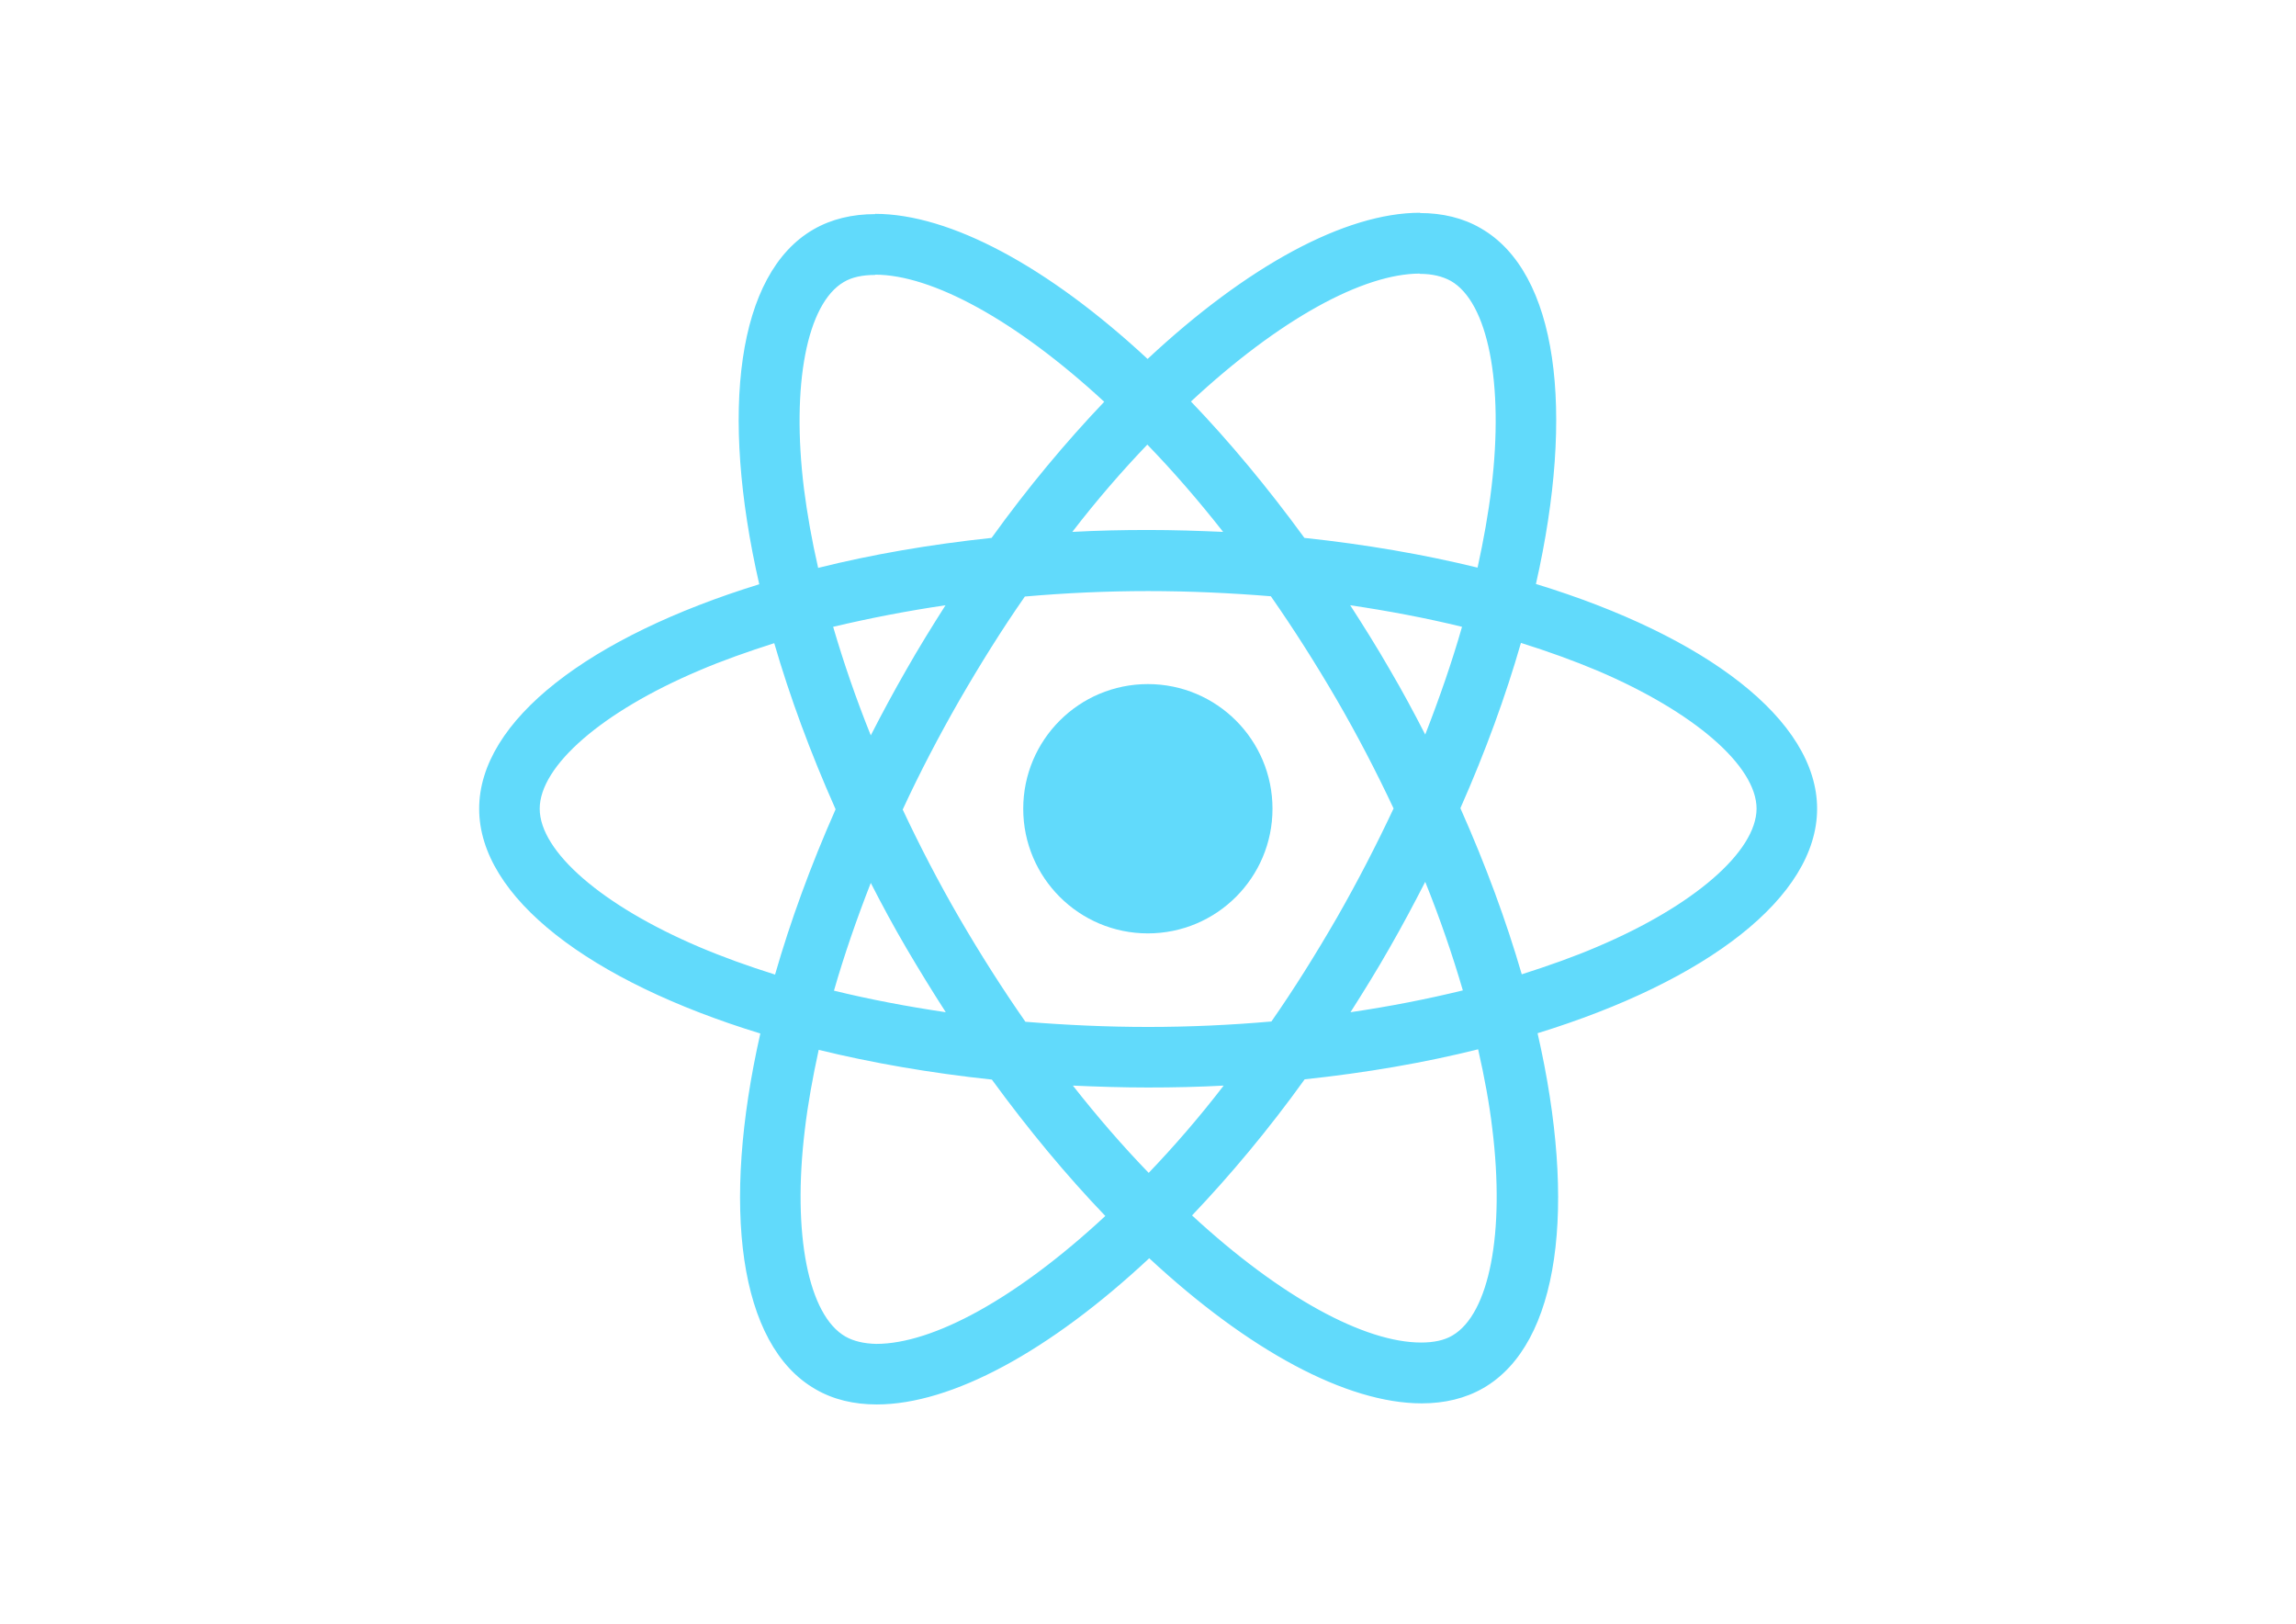
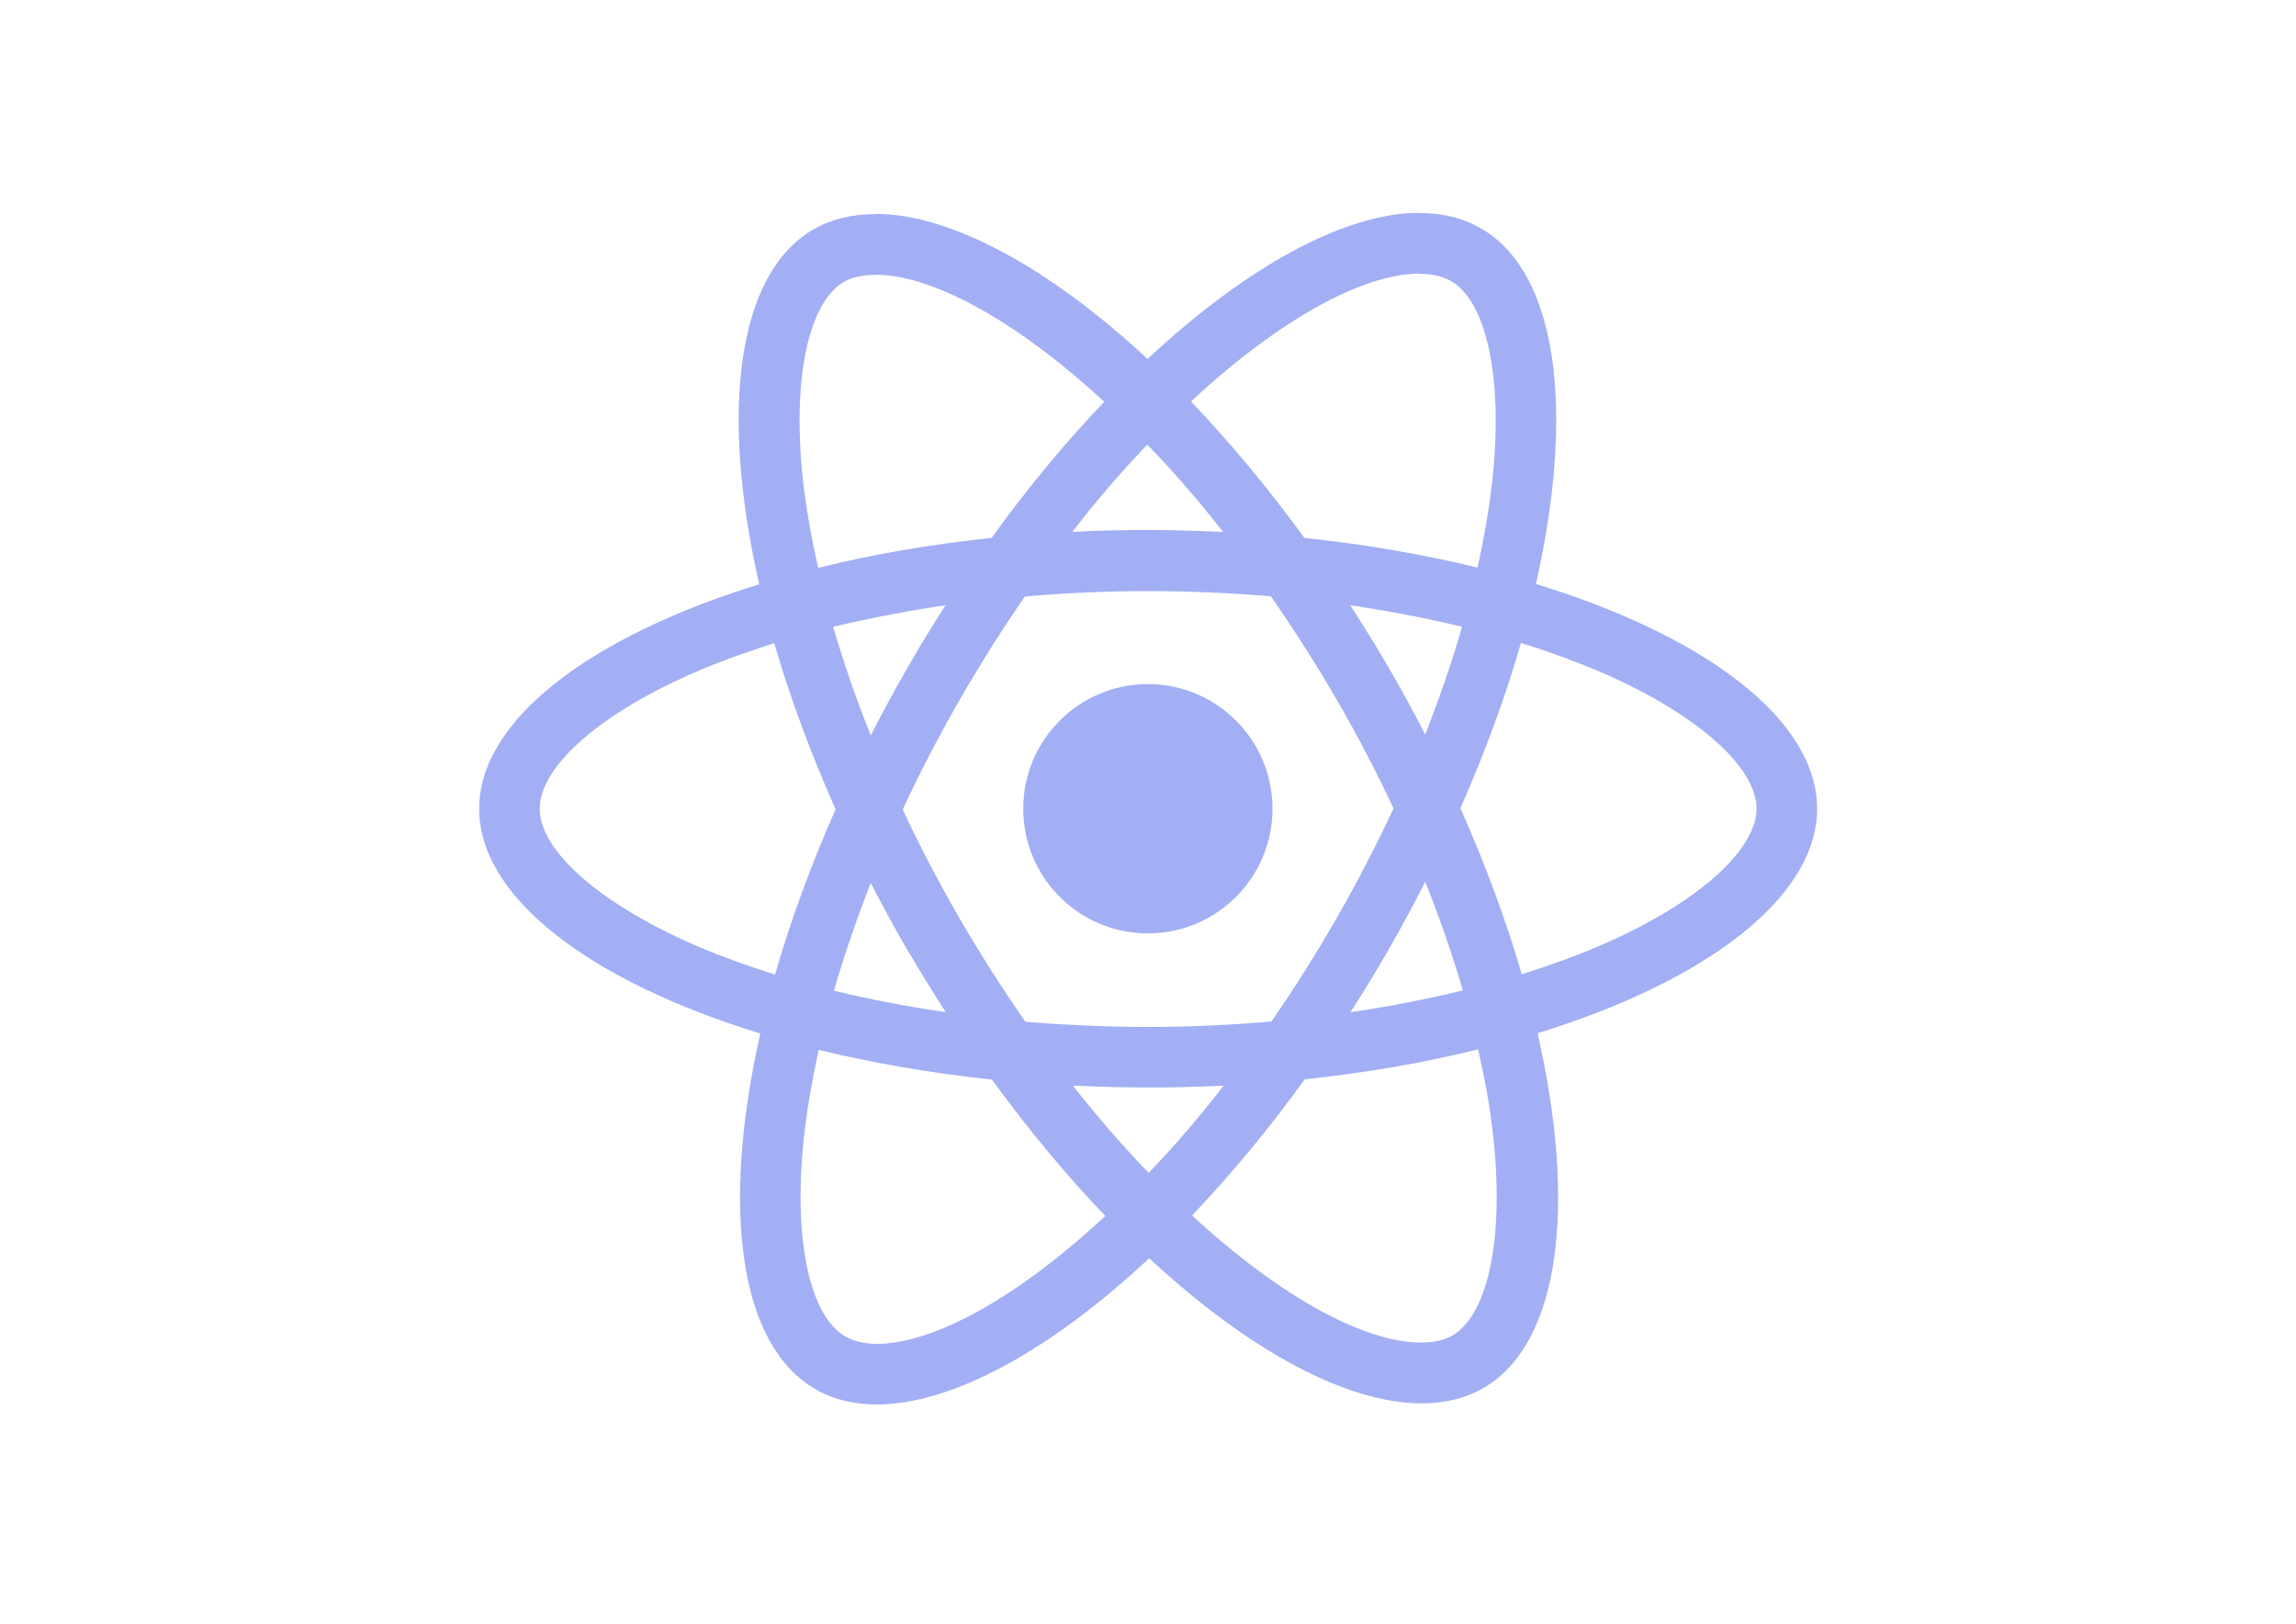
<svg xmlns="http://www.w3.org/2000/svg" viewBox="0 0 841.9 595.3">
-   <g fill="#61DAFB">
+   <g fill="#a2aff4">
    <path d="M666.3 296.5c0-32.5-40.7-63.3-103.1-82.4 14.4-63.6 8-114.2-20.2-130.4-6.5-3.8-14.1-5.6-22.4-5.6v22.3c4.6 0 8.3.9 11.4 2.6 13.6 7.8 19.5 37.5 14.9 75.7-1.1 9.4-2.9 19.3-5.1 29.4-19.6-4.8-41-8.5-63.5-10.9-13.5-18.5-27.5-35.3-41.6-50 32.6-30.3 63.2-46.9 84-46.9V78c-27.5 0-63.5 19.6-99.9 53.6-36.4-33.8-72.4-53.2-99.9-53.2v22.3c20.7 0 51.4 16.5 84 46.6-14 14.7-28 31.4-41.3 49.9-22.6 2.4-44 6.1-63.6 11-2.3-10-4-19.7-5.2-29-4.7-38.2 1.1-67.9 14.6-75.8 3-1.8 6.9-2.6 11.5-2.6V78.5c-8.4 0-16 1.8-22.6 5.6-28.1 16.2-34.4 66.7-19.9 130.1-62.2 19.2-102.7 49.9-102.7 82.3 0 32.5 40.7 63.3 103.1 82.4-14.4 63.6-8 114.2 20.2 130.4 6.5 3.8 14.1 5.6 22.5 5.6 27.5 0 63.5-19.6 99.9-53.6 36.4 33.8 72.4 53.2 99.9 53.2 8.4 0 16-1.8 22.6-5.6 28.1-16.2 34.4-66.7 19.9-130.1 62-19.1 102.5-49.9 102.5-82.3zm-130.2-66.7c-3.7 12.9-8.3 26.2-13.5 39.5-4.1-8-8.4-16-13.1-24-4.6-8-9.5-15.8-14.4-23.4 14.2 2.1 27.9 4.7 41 7.9zm-45.8 106.5c-7.8 13.5-15.8 26.3-24.1 38.2-14.9 1.3-30 2-45.2 2-15.1 0-30.2-.7-45-1.9-8.3-11.9-16.4-24.6-24.2-38-7.6-13.1-14.5-26.4-20.8-39.8 6.2-13.4 13.2-26.8 20.7-39.9 7.8-13.5 15.8-26.3 24.1-38.2 14.9-1.3 30-2 45.2-2 15.1 0 30.2.7 45 1.9 8.3 11.9 16.4 24.6 24.2 38 7.6 13.1 14.5 26.4 20.8 39.8-6.3 13.4-13.2 26.8-20.7 39.9zm32.3-13c5.4 13.4 10 26.8 13.8 39.8-13.1 3.2-26.9 5.9-41.2 8 4.9-7.7 9.8-15.6 14.4-23.7 4.6-8 8.9-16.1 13-24.1zM421.2 430c-9.3-9.6-18.6-20.3-27.8-32 9 .4 18.2.7 27.5.7 9.4 0 18.7-.2 27.8-.7-9 11.7-18.3 22.4-27.5 32zm-74.4-58.9c-14.2-2.1-27.9-4.7-41-7.9 3.7-12.9 8.3-26.2 13.5-39.5 4.1 8 8.4 16 13.1 24 4.7 8 9.5 15.8 14.4 23.4zM420.7 163c9.3 9.6 18.6 20.3 27.8 32-9-.4-18.2-.7-27.5-.7-9.4 0-18.7.2-27.8.7 9-11.7 18.3-22.4 27.5-32zm-74 58.9c-4.9 7.7-9.8 15.6-14.4 23.7-4.6 8-8.9 16-13 24-5.4-13.4-10-26.8-13.8-39.8 13.1-3.1 26.9-5.8 41.2-7.9zm-90.5 125.2c-35.4-15.1-58.3-34.9-58.3-50.6 0-15.7 22.9-35.6 58.3-50.6 8.6-3.7 18-7 27.7-10.1 5.7 19.6 13.2 40 22.5 60.9-9.2 20.8-16.6 41.1-22.2 60.6-9.9-3.1-19.3-6.5-28-10.2zM310 490c-13.6-7.8-19.5-37.5-14.9-75.7 1.1-9.4 2.9-19.3 5.1-29.4 19.6 4.8 41 8.5 63.5 10.9 13.5 18.5 27.5 35.3 41.6 50-32.6 30.3-63.2 46.9-84 46.9-4.5-.1-8.3-1-11.3-2.7zm237.2-76.2c4.7 38.2-1.1 67.9-14.6 75.8-3 1.8-6.9 2.6-11.5 2.6-20.7 0-51.4-16.5-84-46.6 14-14.7 28-31.4 41.3-49.9 22.6-2.4 44-6.1 63.6-11 2.3 10.1 4.1 19.8 5.2 29.1zm38.5-66.7c-8.6 3.7-18 7-27.7 10.1-5.7-19.6-13.2-40-22.5-60.9 9.2-20.8 16.6-41.1 22.2-60.6 9.9 3.1 19.3 6.5 28.1 10.2 35.4 15.1 58.3 34.9 58.3 50.6-.1 15.7-23 35.6-58.4 50.6zM320.8 78.4z" />
    <circle cx="420.9" cy="296.5" r="45.7" />
    <path d="M520.5 78.1z" />
  </g>
</svg>
